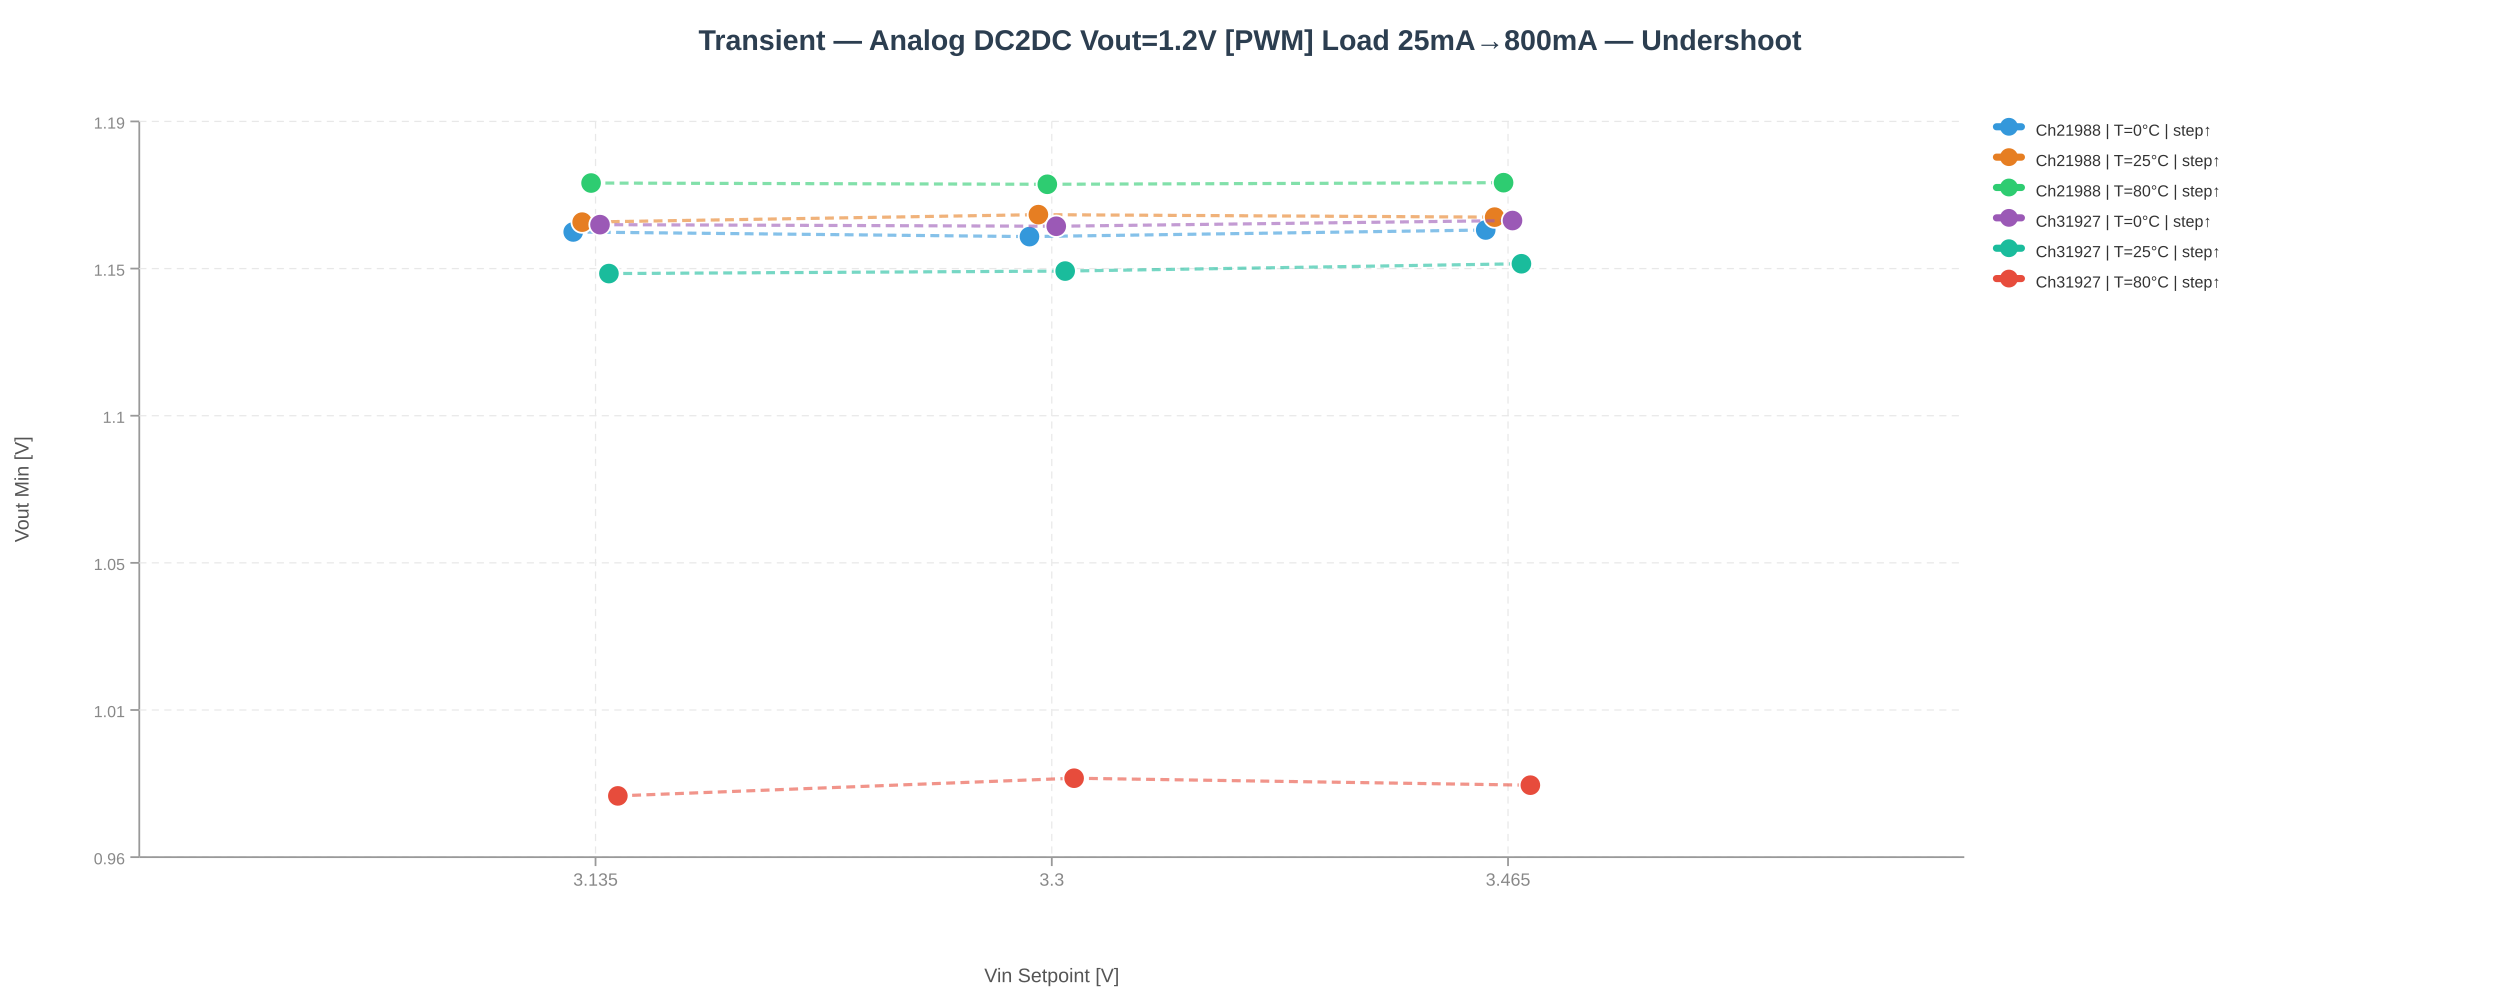
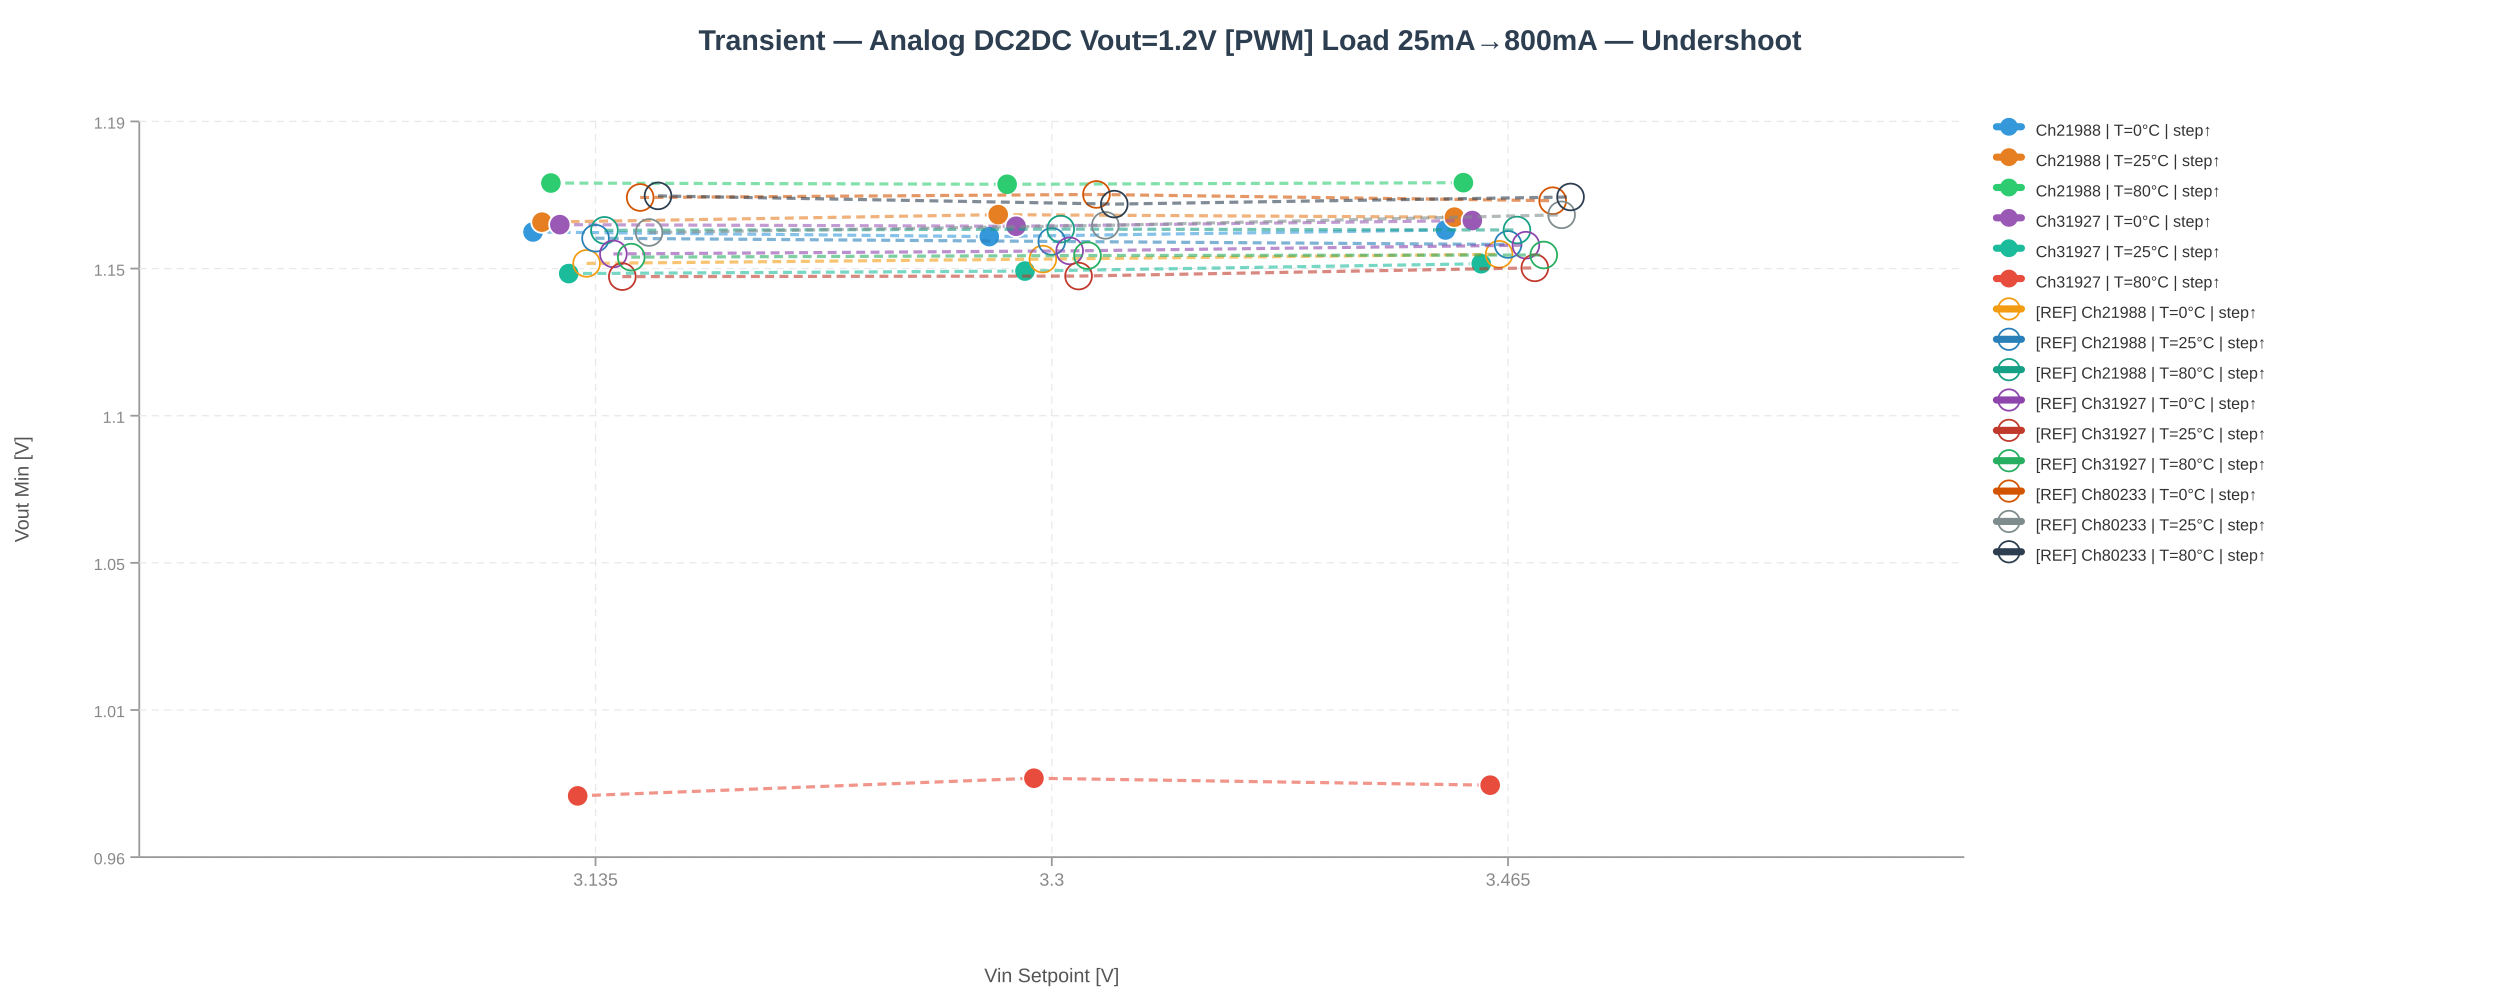
<svg xmlns="http://www.w3.org/2000/svg" width="1400" height="560" viewBox="0 0 1400 560">
  <rect width="1400" height="560" fill="#ffffff" />
  <text x="700.0" y="28.0" font-size="16" font-weight="bold" text-anchor="middle" fill="#2c3e50" font-family="Arial,sans-serif">Transient — Analog DC2DC  Vout=1.2V  [PWM]  Load 25mA→800mA  — Undershoot</text>
  <line x1="78.0" y1="68.0" x2="78.0" y2="480.0" stroke="#999" stroke-width="1" />
  <line x1="73.0" y1="480.0" x2="78.0" y2="480.0" stroke="#999" stroke-width="1" />
  <line x1="78.0" y1="480.0" x2="1100.0" y2="480.0" stroke="#e8e8e8" stroke-width="0.7" stroke-dasharray="4,3" />
  <text x="70.0" y="484.0" font-size="9" font-weight="normal" text-anchor="end" fill="#888" font-family="Arial,sans-serif">0.96</text>
  <line x1="73.0" y1="397.6" x2="78.0" y2="397.6" stroke="#999" stroke-width="1" />
  <line x1="78.0" y1="397.6" x2="1100.0" y2="397.6" stroke="#e8e8e8" stroke-width="0.7" stroke-dasharray="4,3" />
  <text x="70.0" y="401.6" font-size="9" font-weight="normal" text-anchor="end" fill="#888" font-family="Arial,sans-serif">1.01</text>
  <line x1="73.0" y1="315.2" x2="78.0" y2="315.2" stroke="#999" stroke-width="1" />
  <line x1="78.0" y1="315.2" x2="1100.0" y2="315.2" stroke="#e8e8e8" stroke-width="0.7" stroke-dasharray="4,3" />
  <text x="70.0" y="319.2" font-size="9" font-weight="normal" text-anchor="end" fill="#888" font-family="Arial,sans-serif">1.05</text>
  <line x1="73.0" y1="232.8" x2="78.0" y2="232.8" stroke="#999" stroke-width="1" />
  <line x1="78.0" y1="232.8" x2="1100.0" y2="232.8" stroke="#e8e8e8" stroke-width="0.7" stroke-dasharray="4,3" />
  <text x="70.0" y="236.8" font-size="9" font-weight="normal" text-anchor="end" fill="#888" font-family="Arial,sans-serif">1.1</text>
  <line x1="73.0" y1="150.4" x2="78.0" y2="150.4" stroke="#999" stroke-width="1" />
  <line x1="78.0" y1="150.4" x2="1100.0" y2="150.4" stroke="#e8e8e8" stroke-width="0.7" stroke-dasharray="4,3" />
  <text x="70.0" y="154.4" font-size="9" font-weight="normal" text-anchor="end" fill="#888" font-family="Arial,sans-serif">1.15</text>
  <line x1="73.0" y1="68.0" x2="78.0" y2="68.0" stroke="#999" stroke-width="1" />
  <line x1="78.0" y1="68.0" x2="1100.0" y2="68.0" stroke="#e8e8e8" stroke-width="0.7" stroke-dasharray="4,3" />
  <text x="70.0" y="72.0" font-size="9" font-weight="normal" text-anchor="end" fill="#888" font-family="Arial,sans-serif">1.19</text>
  <line x1="78.0" y1="480.0" x2="1100.0" y2="480.0" stroke="#999" stroke-width="1" />
  <line x1="333.5" y1="480.0" x2="333.5" y2="485.0" stroke="#999" stroke-width="1" />
  <line x1="333.5" y1="68.0" x2="333.5" y2="480.0" stroke="#e8e8e8" stroke-width="0.7" stroke-dasharray="4,3" />
  <text x="333.5" y="496.0" font-size="10" font-weight="normal" text-anchor="middle" fill="#888" font-family="Arial,sans-serif">3.135</text>
  <line x1="589.0" y1="480.0" x2="589.0" y2="485.0" stroke="#999" stroke-width="1" />
  <line x1="589.0" y1="68.0" x2="589.0" y2="480.0" stroke="#e8e8e8" stroke-width="0.7" stroke-dasharray="4,3" />
  <text x="589.0" y="496.0" font-size="10" font-weight="normal" text-anchor="middle" fill="#888" font-family="Arial,sans-serif">3.3</text>
  <line x1="844.5" y1="480.0" x2="844.5" y2="485.0" stroke="#999" stroke-width="1" />
  <line x1="844.5" y1="68.0" x2="844.5" y2="480.0" stroke="#e8e8e8" stroke-width="0.7" stroke-dasharray="4,3" />
  <text x="844.5" y="496.0" font-size="10" font-weight="normal" text-anchor="middle" fill="#888" font-family="Arial,sans-serif">3.465</text>
  <text x="16.0" y="274.0" font-size="11" font-weight="normal" text-anchor="middle" fill="#555" font-family="Arial,sans-serif" transform="rotate(-90,16,274.0)">Vout Min [V]</text>
  <text x="589.0" y="550.0" font-size="11" font-weight="normal" text-anchor="middle" fill="#555" font-family="Arial,sans-serif">Vin Setpoint [V]</text>
  <g class="series pmic-series" data-mode="PWM" data-chip="21988" data-temp="0" data-reg="DC2DC_ANA">
-     <path d="M 321.0,129.9 L 576.5,132.5 L 832.0,128.8" fill="none" stroke="#3498db" stroke-width="1.8" stroke-dasharray="5,3" opacity="0.6" />
-     <circle cx="321.0" cy="129.9" r="6" fill="#3498db" stroke="white" opacity="1.0" />
-     <circle cx="576.5" cy="132.5" r="6" fill="#3498db" stroke="white" opacity="1.0" />
-     <circle cx="832.0" cy="128.8" r="6" fill="#3498db" stroke="white" opacity="1.0" />
+     <path d="M 298.5,129.9 L 554.0,132.5 L 809.5,128.8" fill="none" stroke="#3498db" stroke-width="1.8" stroke-dasharray="5,3" opacity="0.6" />
+     <circle cx="298.5" cy="129.9" r="6" fill="#3498db" stroke="white" opacity="1.0" />
+     <circle cx="554.0" cy="132.5" r="6" fill="#3498db" stroke="white" opacity="1.0" />
+     <circle cx="809.5" cy="128.8" r="6" fill="#3498db" stroke="white" opacity="1.0" />
  </g>
  <g class="series pmic-series" data-mode="PWM" data-chip="21988" data-temp="25" data-reg="DC2DC_ANA">
-     <path d="M 326.0,124.4 L 581.5,120.2 L 837.0,121.6" fill="none" stroke="#e67e22" stroke-width="1.8" stroke-dasharray="5,3" opacity="0.6" />
-     <circle cx="326.0" cy="124.4" r="6" fill="#e67e22" stroke="white" opacity="1.0" />
-     <circle cx="581.5" cy="120.2" r="6" fill="#e67e22" stroke="white" opacity="1.0" />
-     <circle cx="837.0" cy="121.6" r="6" fill="#e67e22" stroke="white" opacity="1.0" />
+     <path d="M 303.5,124.4 L 559.0,120.2 L 814.5,121.6" fill="none" stroke="#e67e22" stroke-width="1.8" stroke-dasharray="5,3" opacity="0.6" />
+     <circle cx="303.5" cy="124.4" r="6" fill="#e67e22" stroke="white" opacity="1.0" />
+     <circle cx="559.0" cy="120.2" r="6" fill="#e67e22" stroke="white" opacity="1.0" />
+     <circle cx="814.5" cy="121.6" r="6" fill="#e67e22" stroke="white" opacity="1.0" />
  </g>
  <g class="series pmic-series" data-mode="PWM" data-chip="21988" data-temp="80" data-reg="DC2DC_ANA">
-     <path d="M 331.0,102.5 L 586.5,103.2 L 842.0,102.3" fill="none" stroke="#2ecc71" stroke-width="1.8" stroke-dasharray="5,3" opacity="0.6" />
-     <circle cx="331.0" cy="102.5" r="6" fill="#2ecc71" stroke="white" opacity="1.0" />
-     <circle cx="586.5" cy="103.2" r="6" fill="#2ecc71" stroke="white" opacity="1.0" />
-     <circle cx="842.0" cy="102.3" r="6" fill="#2ecc71" stroke="white" opacity="1.0" />
+     <path d="M 308.5,102.5 L 564.0,103.2 L 819.5,102.3" fill="none" stroke="#2ecc71" stroke-width="1.8" stroke-dasharray="5,3" opacity="0.6" />
+     <circle cx="308.5" cy="102.5" r="6" fill="#2ecc71" stroke="white" opacity="1.0" />
+     <circle cx="564.0" cy="103.2" r="6" fill="#2ecc71" stroke="white" opacity="1.0" />
+     <circle cx="819.5" cy="102.3" r="6" fill="#2ecc71" stroke="white" opacity="1.0" />
  </g>
  <g class="series pmic-series" data-mode="PWM" data-chip="31927" data-temp="0" data-reg="DC2DC_ANA">
-     <path d="M 336.0,125.8 L 591.5,126.7 L 847.0,123.5" fill="none" stroke="#9b59b6" stroke-width="1.8" stroke-dasharray="5,3" opacity="0.6" />
-     <circle cx="336.0" cy="125.8" r="6" fill="#9b59b6" stroke="white" opacity="1.0" />
-     <circle cx="591.5" cy="126.7" r="6" fill="#9b59b6" stroke="white" opacity="1.0" />
-     <circle cx="847.0" cy="123.5" r="6" fill="#9b59b6" stroke="white" opacity="1.0" />
+     <path d="M 313.5,125.8 L 569.0,126.7 L 824.5,123.5" fill="none" stroke="#9b59b6" stroke-width="1.8" stroke-dasharray="5,3" opacity="0.6" />
+     <circle cx="313.5" cy="125.8" r="6" fill="#9b59b6" stroke="white" opacity="1.0" />
+     <circle cx="569.0" cy="126.7" r="6" fill="#9b59b6" stroke="white" opacity="1.0" />
+     <circle cx="824.5" cy="123.5" r="6" fill="#9b59b6" stroke="white" opacity="1.0" />
  </g>
  <g class="series pmic-series" data-mode="PWM" data-chip="31927" data-temp="25" data-reg="DC2DC_ANA">
-     <path d="M 341.0,153.2 L 596.5,151.8 L 852.0,147.7" fill="none" stroke="#1abc9c" stroke-width="1.8" stroke-dasharray="5,3" opacity="0.6" />
-     <circle cx="341.0" cy="153.2" r="6" fill="#1abc9c" stroke="white" opacity="1.0" />
-     <circle cx="596.5" cy="151.8" r="6" fill="#1abc9c" stroke="white" opacity="1.0" />
-     <circle cx="852.0" cy="147.7" r="6" fill="#1abc9c" stroke="white" opacity="1.0" />
+     <path d="M 318.5,153.2 L 574.0,151.8 L 829.5,147.7" fill="none" stroke="#1abc9c" stroke-width="1.8" stroke-dasharray="5,3" opacity="0.6" />
+     <circle cx="318.5" cy="153.2" r="6" fill="#1abc9c" stroke="white" opacity="1.0" />
+     <circle cx="574.0" cy="151.8" r="6" fill="#1abc9c" stroke="white" opacity="1.0" />
+     <circle cx="829.5" cy="147.7" r="6" fill="#1abc9c" stroke="white" opacity="1.0" />
  </g>
  <g class="series pmic-series" data-mode="PWM" data-chip="31927" data-temp="80" data-reg="DC2DC_ANA">
-     <path d="M 346.0,445.7 L 601.5,435.8 L 857.0,439.7" fill="none" stroke="#e74c3c" stroke-width="1.8" stroke-dasharray="5,3" opacity="0.6" />
-     <circle cx="346.0" cy="445.7" r="6" fill="#e74c3c" stroke="white" opacity="1.0" />
-     <circle cx="601.5" cy="435.8" r="6" fill="#e74c3c" stroke="white" opacity="1.0" />
-     <circle cx="857.0" cy="439.7" r="6" fill="#e74c3c" stroke="white" opacity="1.0" />
+     <path d="M 323.5,445.7 L 579.0,435.8 L 834.5,439.7" fill="none" stroke="#e74c3c" stroke-width="1.8" stroke-dasharray="5,3" opacity="0.6" />
+     <circle cx="323.5" cy="445.7" r="6" fill="#e74c3c" stroke="white" opacity="1.0" />
+     <circle cx="579.0" cy="435.8" r="6" fill="#e74c3c" stroke="white" opacity="1.0" />
+     <circle cx="834.5" cy="439.7" r="6" fill="#e74c3c" stroke="white" opacity="1.0" />
+   </g>
+   <g class="series pmic-series ref-overlay" data-mode="PWM" data-chip="21988" data-temp="0" data-reg="DC2DC_ANA">
+     <path d="M 328.5,147.5 L 584.0,145.1 L 839.5,142.4" fill="none" stroke="#f39c12" stroke-width="1.8" stroke-dasharray="5,3" opacity="0.6" />
+     <circle cx="328.5" cy="147.5" r="7.5" fill="none" stroke="#f39c12" opacity="1.0" />
+     <circle cx="584.0" cy="145.1" r="7.5" fill="none" stroke="#f39c12" opacity="1.0" />
+     <circle cx="839.5" cy="142.4" r="7.5" fill="none" stroke="#f39c12" opacity="1.0" />
+   </g>
+   <g class="series pmic-series ref-overlay" data-mode="PWM" data-chip="21988" data-temp="25" data-reg="DC2DC_ANA">
+     <path d="M 333.5,133.4 L 589.0,135.2 L 844.5,136.9" fill="none" stroke="#2980b9" stroke-width="1.8" stroke-dasharray="5,3" opacity="0.6" />
+     <circle cx="333.5" cy="133.4" r="7.5" fill="none" stroke="#2980b9" opacity="1.0" />
+     <circle cx="589.0" cy="135.2" r="7.5" fill="none" stroke="#2980b9" opacity="1.0" />
+     <circle cx="844.5" cy="136.9" r="7.5" fill="none" stroke="#2980b9" opacity="1.0" />
+   </g>
+   <g class="series pmic-series ref-overlay" data-mode="PWM" data-chip="21988" data-temp="80" data-reg="DC2DC_ANA">
+     <path d="M 338.5,129.0 L 594.0,128.3 L 849.5,128.8" fill="none" stroke="#16a085" stroke-width="1.8" stroke-dasharray="5,3" opacity="0.6" />
+     <circle cx="338.5" cy="129.0" r="7.5" fill="none" stroke="#16a085" opacity="1.0" />
+     <circle cx="594.0" cy="128.3" r="7.5" fill="none" stroke="#16a085" opacity="1.0" />
+     <circle cx="849.5" cy="128.8" r="7.5" fill="none" stroke="#16a085" opacity="1.0" />
+   </g>
+   <g class="series pmic-series ref-overlay" data-mode="PWM" data-chip="31927" data-temp="0" data-reg="DC2DC_ANA">
+     <path d="M 343.5,142.2 L 599.0,140.5 L 854.5,137.3" fill="none" stroke="#8e44ad" stroke-width="1.8" stroke-dasharray="5,3" opacity="0.6" />
+     <circle cx="343.5" cy="142.2" r="7.5" fill="none" stroke="#8e44ad" opacity="1.0" />
+     <circle cx="599.0" cy="140.5" r="7.5" fill="none" stroke="#8e44ad" opacity="1.0" />
+     <circle cx="854.5" cy="137.3" r="7.5" fill="none" stroke="#8e44ad" opacity="1.0" />
+   </g>
+   <g class="series pmic-series ref-overlay" data-mode="PWM" data-chip="31927" data-temp="25" data-reg="DC2DC_ANA">
+     <path d="M 348.5,154.9 L 604.0,154.6 L 859.5,150.0" fill="none" stroke="#c0392b" stroke-width="1.8" stroke-dasharray="5,3" opacity="0.6" />
+     <circle cx="348.5" cy="154.9" r="7.5" fill="none" stroke="#c0392b" opacity="1.0" />
+     <circle cx="604.0" cy="154.6" r="7.5" fill="none" stroke="#c0392b" opacity="1.0" />
+     <circle cx="859.5" cy="150.0" r="7.5" fill="none" stroke="#c0392b" opacity="1.0" />
+   </g>
+   <g class="series pmic-series ref-overlay" data-mode="PWM" data-chip="31927" data-temp="80" data-reg="DC2DC_ANA">
+     <path d="M 353.5,144.0 L 609.0,143.1 L 864.5,142.8" fill="none" stroke="#27ae60" stroke-width="1.8" stroke-dasharray="5,3" opacity="0.6" />
+     <circle cx="353.5" cy="144.0" r="7.5" fill="none" stroke="#27ae60" opacity="1.0" />
+     <circle cx="609.0" cy="143.1" r="7.5" fill="none" stroke="#27ae60" opacity="1.0" />
+     <circle cx="864.5" cy="142.8" r="7.5" fill="none" stroke="#27ae60" opacity="1.0" />
+   </g>
+   <g class="series pmic-series ref-overlay" data-mode="PWM" data-chip="80233" data-temp="0" data-reg="DC2DC_ANA">
+     <path d="M 358.5,110.6 L 614.0,108.9 L 869.5,112.4" fill="none" stroke="#d35400" stroke-width="1.8" stroke-dasharray="5,3" opacity="0.6" />
+     <circle cx="358.5" cy="110.6" r="7.5" fill="none" stroke="#d35400" opacity="1.0" />
+     <circle cx="614.0" cy="108.9" r="7.5" fill="none" stroke="#d35400" opacity="1.0" />
+     <circle cx="869.5" cy="112.4" r="7.5" fill="none" stroke="#d35400" opacity="1.0" />
+   </g>
+   <g class="series pmic-series ref-overlay" data-mode="PWM" data-chip="80233" data-temp="25" data-reg="DC2DC_ANA">
+     <path d="M 363.5,130.2 L 619.0,126.2 L 874.5,120.3" fill="none" stroke="#7f8c8d" stroke-width="1.8" stroke-dasharray="5,3" opacity="0.6" />
+     <circle cx="363.5" cy="130.2" r="7.5" fill="none" stroke="#7f8c8d" opacity="1.0" />
+     <circle cx="619.0" cy="126.2" r="7.5" fill="none" stroke="#7f8c8d" opacity="1.0" />
+     <circle cx="874.5" cy="120.3" r="7.5" fill="none" stroke="#7f8c8d" opacity="1.0" />
+   </g>
+   <g class="series pmic-series ref-overlay" data-mode="PWM" data-chip="80233" data-temp="80" data-reg="DC2DC_ANA">
+     <path d="M 368.5,109.7 L 624.0,114.3 L 879.5,110.3" fill="none" stroke="#2c3e50" stroke-width="1.8" stroke-dasharray="5,3" opacity="0.6" />
+     <circle cx="368.5" cy="109.7" r="7.5" fill="none" stroke="#2c3e50" opacity="1.0" />
+     <circle cx="624.0" cy="114.3" r="7.5" fill="none" stroke="#2c3e50" opacity="1.0" />
+     <circle cx="879.5" cy="110.3" r="7.5" fill="none" stroke="#2c3e50" opacity="1.0" />
  </g>
  <g class="legend-item" data-mode="PWM" data-chip="21988" data-temp="0" data-reg="DC2DC_ANA">
    <rect x="1116.0" y="69.0" width="18.0" height="4.0" fill="#3498db" stroke="none" stroke-width="1" opacity="1.0" rx="2" />
    <circle cx="1125.0" cy="71.0" r="5" fill="#3498db" stroke="none" opacity="1.0" />
    <text x="1140.0" y="76.0" font-size="9" font-weight="normal" text-anchor="start" fill="#333" font-family="Arial,sans-serif">Ch21988 | T=0°C | step↑</text>
  </g>
  <g class="legend-item" data-mode="PWM" data-chip="21988" data-temp="25" data-reg="DC2DC_ANA">
    <rect x="1116.0" y="86.0" width="18.0" height="4.0" fill="#e67e22" stroke="none" stroke-width="1" opacity="1.0" rx="2" />
    <circle cx="1125.0" cy="88.0" r="5" fill="#e67e22" stroke="none" opacity="1.0" />
    <text x="1140.0" y="93.0" font-size="9" font-weight="normal" text-anchor="start" fill="#333" font-family="Arial,sans-serif">Ch21988 | T=25°C | step↑</text>
  </g>
  <g class="legend-item" data-mode="PWM" data-chip="21988" data-temp="80" data-reg="DC2DC_ANA">
    <rect x="1116.0" y="103.0" width="18.0" height="4.0" fill="#2ecc71" stroke="none" stroke-width="1" opacity="1.0" rx="2" />
    <circle cx="1125.0" cy="105.0" r="5" fill="#2ecc71" stroke="none" opacity="1.0" />
    <text x="1140.0" y="110.0" font-size="9" font-weight="normal" text-anchor="start" fill="#333" font-family="Arial,sans-serif">Ch21988 | T=80°C | step↑</text>
  </g>
  <g class="legend-item" data-mode="PWM" data-chip="31927" data-temp="0" data-reg="DC2DC_ANA">
    <rect x="1116.0" y="120.0" width="18.0" height="4.0" fill="#9b59b6" stroke="none" stroke-width="1" opacity="1.0" rx="2" />
    <circle cx="1125.0" cy="122.0" r="5" fill="#9b59b6" stroke="none" opacity="1.0" />
    <text x="1140.0" y="127.0" font-size="9" font-weight="normal" text-anchor="start" fill="#333" font-family="Arial,sans-serif">Ch31927 | T=0°C | step↑</text>
  </g>
  <g class="legend-item" data-mode="PWM" data-chip="31927" data-temp="25" data-reg="DC2DC_ANA">
    <rect x="1116.0" y="137.0" width="18.0" height="4.0" fill="#1abc9c" stroke="none" stroke-width="1" opacity="1.0" rx="2" />
    <circle cx="1125.0" cy="139.0" r="5" fill="#1abc9c" stroke="none" opacity="1.0" />
    <text x="1140.0" y="144.0" font-size="9" font-weight="normal" text-anchor="start" fill="#333" font-family="Arial,sans-serif">Ch31927 | T=25°C | step↑</text>
  </g>
  <g class="legend-item" data-mode="PWM" data-chip="31927" data-temp="80" data-reg="DC2DC_ANA">
    <rect x="1116.0" y="154.0" width="18.0" height="4.0" fill="#e74c3c" stroke="none" stroke-width="1" opacity="1.0" rx="2" />
    <circle cx="1125.0" cy="156.0" r="5" fill="#e74c3c" stroke="none" opacity="1.0" />
    <text x="1140.0" y="161.0" font-size="9" font-weight="normal" text-anchor="start" fill="#333" font-family="Arial,sans-serif">Ch31927 | T=80°C | step↑</text>
  </g>
+   <g class="legend-item ref-overlay" data-mode="PWM" data-chip="21988" data-temp="0" data-reg="DC2DC_ANA">
+     <rect x="1116.0" y="171.0" width="18.0" height="4.0" fill="#f39c12" stroke="none" stroke-width="1" opacity="1.0" rx="2" />
+     <circle cx="1125.0" cy="173.0" r="6" fill="none" stroke="#f39c12" opacity="1.0" />
+     <text x="1140.0" y="178.0" font-size="9" font-weight="normal" text-anchor="start" fill="#333" font-family="Arial,sans-serif">[REF] Ch21988 | T=0°C | step↑</text>
+   </g>
+   <g class="legend-item ref-overlay" data-mode="PWM" data-chip="21988" data-temp="25" data-reg="DC2DC_ANA">
+     <rect x="1116.0" y="188.0" width="18.0" height="4.0" fill="#2980b9" stroke="none" stroke-width="1" opacity="1.0" rx="2" />
+     <circle cx="1125.0" cy="190.0" r="6" fill="none" stroke="#2980b9" opacity="1.0" />
+     <text x="1140.0" y="195.0" font-size="9" font-weight="normal" text-anchor="start" fill="#333" font-family="Arial,sans-serif">[REF] Ch21988 | T=25°C | step↑</text>
+   </g>
+   <g class="legend-item ref-overlay" data-mode="PWM" data-chip="21988" data-temp="80" data-reg="DC2DC_ANA">
+     <rect x="1116.0" y="205.0" width="18.0" height="4.0" fill="#16a085" stroke="none" stroke-width="1" opacity="1.0" rx="2" />
+     <circle cx="1125.0" cy="207.0" r="6" fill="none" stroke="#16a085" opacity="1.0" />
+     <text x="1140.0" y="212.0" font-size="9" font-weight="normal" text-anchor="start" fill="#333" font-family="Arial,sans-serif">[REF] Ch21988 | T=80°C | step↑</text>
+   </g>
+   <g class="legend-item ref-overlay" data-mode="PWM" data-chip="31927" data-temp="0" data-reg="DC2DC_ANA">
+     <rect x="1116.0" y="222.0" width="18.0" height="4.0" fill="#8e44ad" stroke="none" stroke-width="1" opacity="1.0" rx="2" />
+     <circle cx="1125.0" cy="224.0" r="6" fill="none" stroke="#8e44ad" opacity="1.0" />
+     <text x="1140.0" y="229.0" font-size="9" font-weight="normal" text-anchor="start" fill="#333" font-family="Arial,sans-serif">[REF] Ch31927 | T=0°C | step↑</text>
+   </g>
+   <g class="legend-item ref-overlay" data-mode="PWM" data-chip="31927" data-temp="25" data-reg="DC2DC_ANA">
+     <rect x="1116.0" y="239.0" width="18.0" height="4.0" fill="#c0392b" stroke="none" stroke-width="1" opacity="1.0" rx="2" />
+     <circle cx="1125.0" cy="241.0" r="6" fill="none" stroke="#c0392b" opacity="1.0" />
+     <text x="1140.0" y="246.0" font-size="9" font-weight="normal" text-anchor="start" fill="#333" font-family="Arial,sans-serif">[REF] Ch31927 | T=25°C | step↑</text>
+   </g>
+   <g class="legend-item ref-overlay" data-mode="PWM" data-chip="31927" data-temp="80" data-reg="DC2DC_ANA">
+     <rect x="1116.0" y="256.0" width="18.0" height="4.0" fill="#27ae60" stroke="none" stroke-width="1" opacity="1.0" rx="2" />
+     <circle cx="1125.0" cy="258.0" r="6" fill="none" stroke="#27ae60" opacity="1.0" />
+     <text x="1140.0" y="263.0" font-size="9" font-weight="normal" text-anchor="start" fill="#333" font-family="Arial,sans-serif">[REF] Ch31927 | T=80°C | step↑</text>
+   </g>
+   <g class="legend-item ref-overlay" data-mode="PWM" data-chip="80233" data-temp="0" data-reg="DC2DC_ANA">
+     <rect x="1116.0" y="273.0" width="18.0" height="4.0" fill="#d35400" stroke="none" stroke-width="1" opacity="1.0" rx="2" />
+     <circle cx="1125.0" cy="275.0" r="6" fill="none" stroke="#d35400" opacity="1.0" />
+     <text x="1140.0" y="280.0" font-size="9" font-weight="normal" text-anchor="start" fill="#333" font-family="Arial,sans-serif">[REF] Ch80233 | T=0°C | step↑</text>
+   </g>
+   <g class="legend-item ref-overlay" data-mode="PWM" data-chip="80233" data-temp="25" data-reg="DC2DC_ANA">
+     <rect x="1116.0" y="290.0" width="18.0" height="4.0" fill="#7f8c8d" stroke="none" stroke-width="1" opacity="1.0" rx="2" />
+     <circle cx="1125.0" cy="292.0" r="6" fill="none" stroke="#7f8c8d" opacity="1.0" />
+     <text x="1140.0" y="297.0" font-size="9" font-weight="normal" text-anchor="start" fill="#333" font-family="Arial,sans-serif">[REF] Ch80233 | T=25°C | step↑</text>
+   </g>
+   <g class="legend-item ref-overlay" data-mode="PWM" data-chip="80233" data-temp="80" data-reg="DC2DC_ANA">
+     <rect x="1116.0" y="307.0" width="18.0" height="4.0" fill="#2c3e50" stroke="none" stroke-width="1" opacity="1.0" rx="2" />
+     <circle cx="1125.0" cy="309.0" r="6" fill="none" stroke="#2c3e50" opacity="1.0" />
+     <text x="1140.0" y="314.0" font-size="9" font-weight="normal" text-anchor="start" fill="#333" font-family="Arial,sans-serif">[REF] Ch80233 | T=80°C | step↑</text>
+   </g>
  <rect class="cursor-overlay" x="78.0" y="68.0" width="1022.0" height="412.0" fill="transparent" style="cursor:default" data-xmin="78" data-xmax="1100" data-ymin="0.95975" data-ymax="1.19315" data-pl="78.0" data-pr="1100.0" data-pt="68.0" data-pb="480.0" />
  <g class="cursor-layer" style="pointer-events:none;display:none">
    <line class="cur-v" x1="0" y1="68.0" x2="0" y2="480.0" stroke="#e74c3c" stroke-width="1.2" stroke-dasharray="5,3" />
    <line class="cur-h" x1="78.0" y1="0" x2="1100.0" y2="0" stroke="#e74c3c" stroke-width="1.2" stroke-dasharray="5,3" />
-     <rect class="cur-tip-bg" x="0" y="0" width="148" height="44" rx="5" fill="#1a252f" stroke="#34495e" stroke-width="1" opacity="0.92" />
-     <text class="cur-tip-x" x="0" y="0" font-size="11" font-family="Arial,sans-serif" fill="#ecf0f1" />
-     <text class="cur-tip-y" x="0" y="0" font-size="11" font-family="Arial,sans-serif" fill="#2ecc71" />
+     <rect class="cur-tip-bg" x="0" y="0" width="170" height="48" rx="4" fill="#1a252f" stroke="#34495e" stroke-width="1" opacity="0.92" />
+     <text class="cur-tip-s" x="0" y="0" font-size="8" font-family="Arial,sans-serif" fill="#f1c40f" />
+     <text class="cur-tip-x" x="0" y="0" font-size="9" font-family="Arial,sans-serif" fill="#ecf0f1" />
+     <text class="cur-tip-y" x="0" y="0" font-size="9" font-family="Arial,sans-serif" fill="#2ecc71" />
  </g>
</svg>
